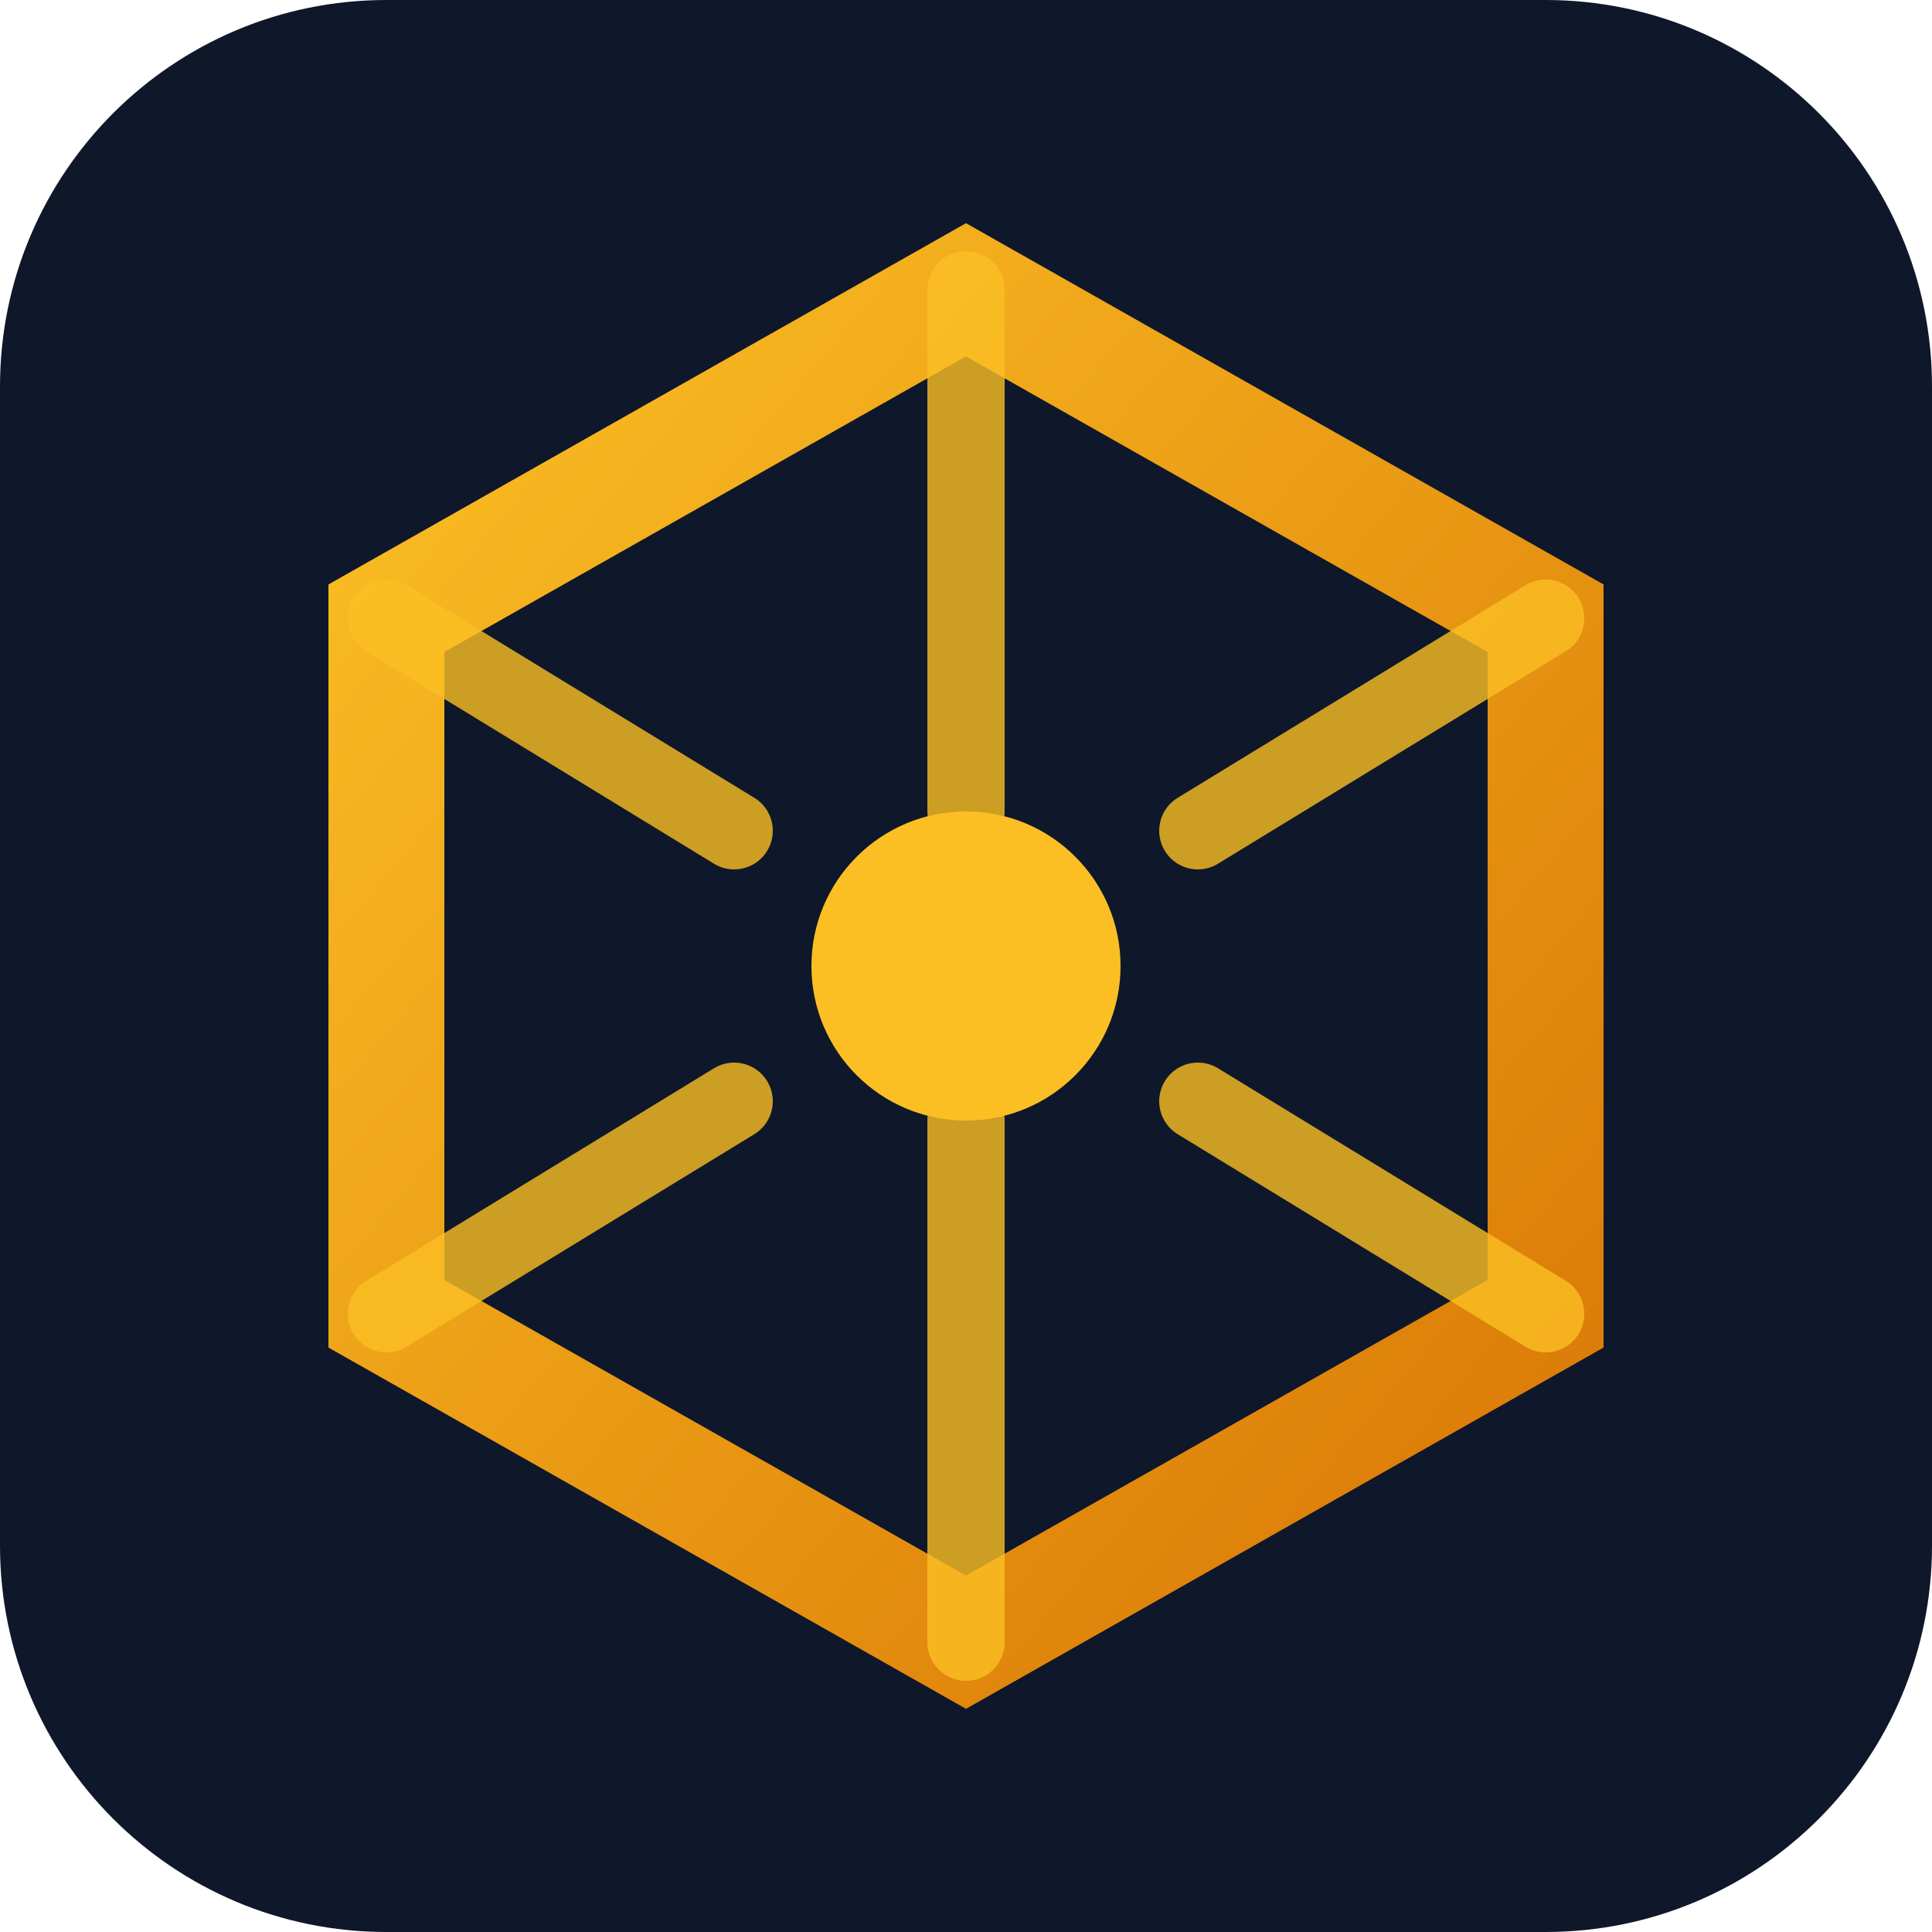
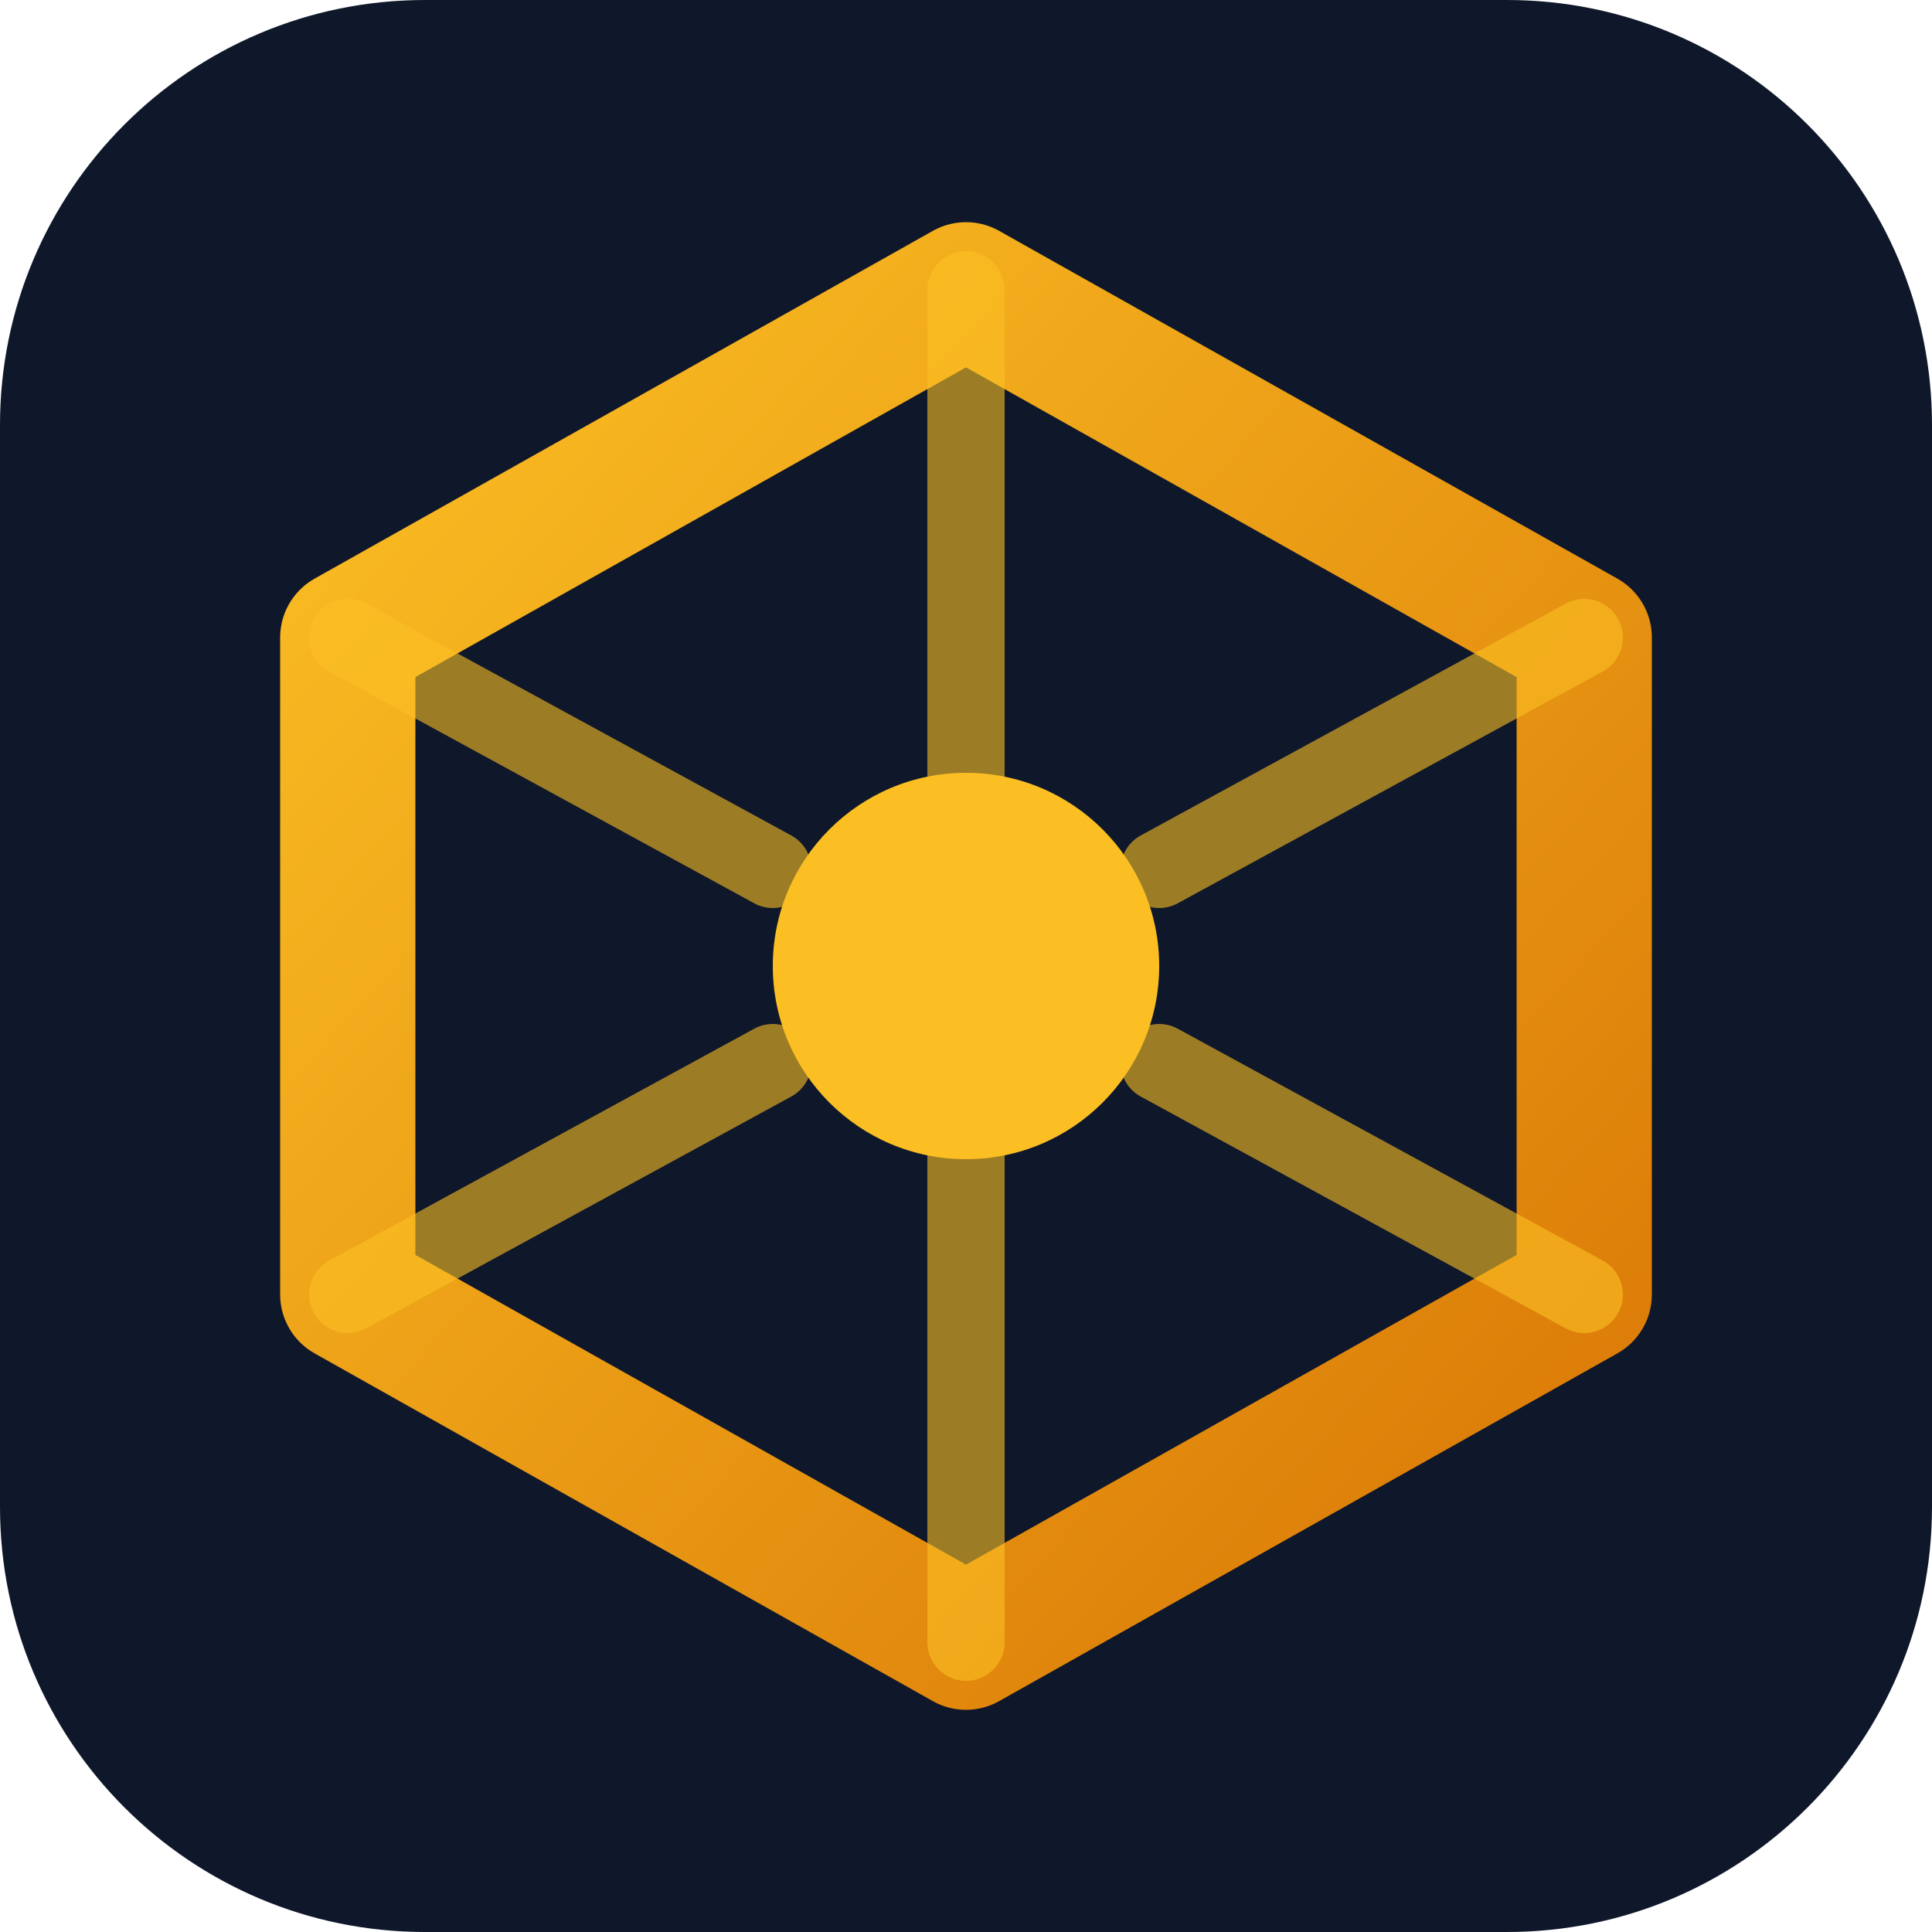
<svg xmlns="http://www.w3.org/2000/svg" viewBox="0 0 100 100">
  <defs>
-     <linearGradient id="g" x1="0%" y1="0%" x2="100%" y2="100%">
+     <linearGradient id="hub-grad" x1="0%" y1="0%" x2="100%" y2="100%">
      <stop offset="0%" stop-color="#fbbf24" />
      <stop offset="100%" stop-color="#d97706" />
    </linearGradient>
  </defs>
-   <rect width="100" height="100" rx="20" fill="#0f172a" />
-   <path d="M50 15 L80 32 L80 68 L50 85 L20 68 L20 32 Z" stroke="url(#g)" stroke-width="6" fill="none" />
-   <path d="M50 15 V42 M50 85 V58 M20 32 L38 43 M80 32 L62 43 M20 68 L38 57 M80 68 L62 57" stroke="#fbbf24" stroke-width="4" stroke-linecap="round" stroke-opacity="0.8" />
-   <circle cx="50" cy="50" r="8" fill="#fbbf24" />
+   <rect width="100" height="100" rx="22" fill="#0f172a" />
+   <path d="M50 15 L82 33 L82 67 L50 85 L18 67 L18 33 Z" stroke="url(#hub-grad)" stroke-width="7" fill="none" stroke-linejoin="round" />
+   <path d="M50 15 V42 M50 85 V58 M18 33 L40 45 M82 33 L60 45 M18 67 L40 55 M82 67 L60 55" stroke="#fbbf24" stroke-width="4" stroke-linecap="round" stroke-opacity="0.6" />
+   <circle cx="50" cy="50" r="10" fill="#fbbf24" />
</svg>
